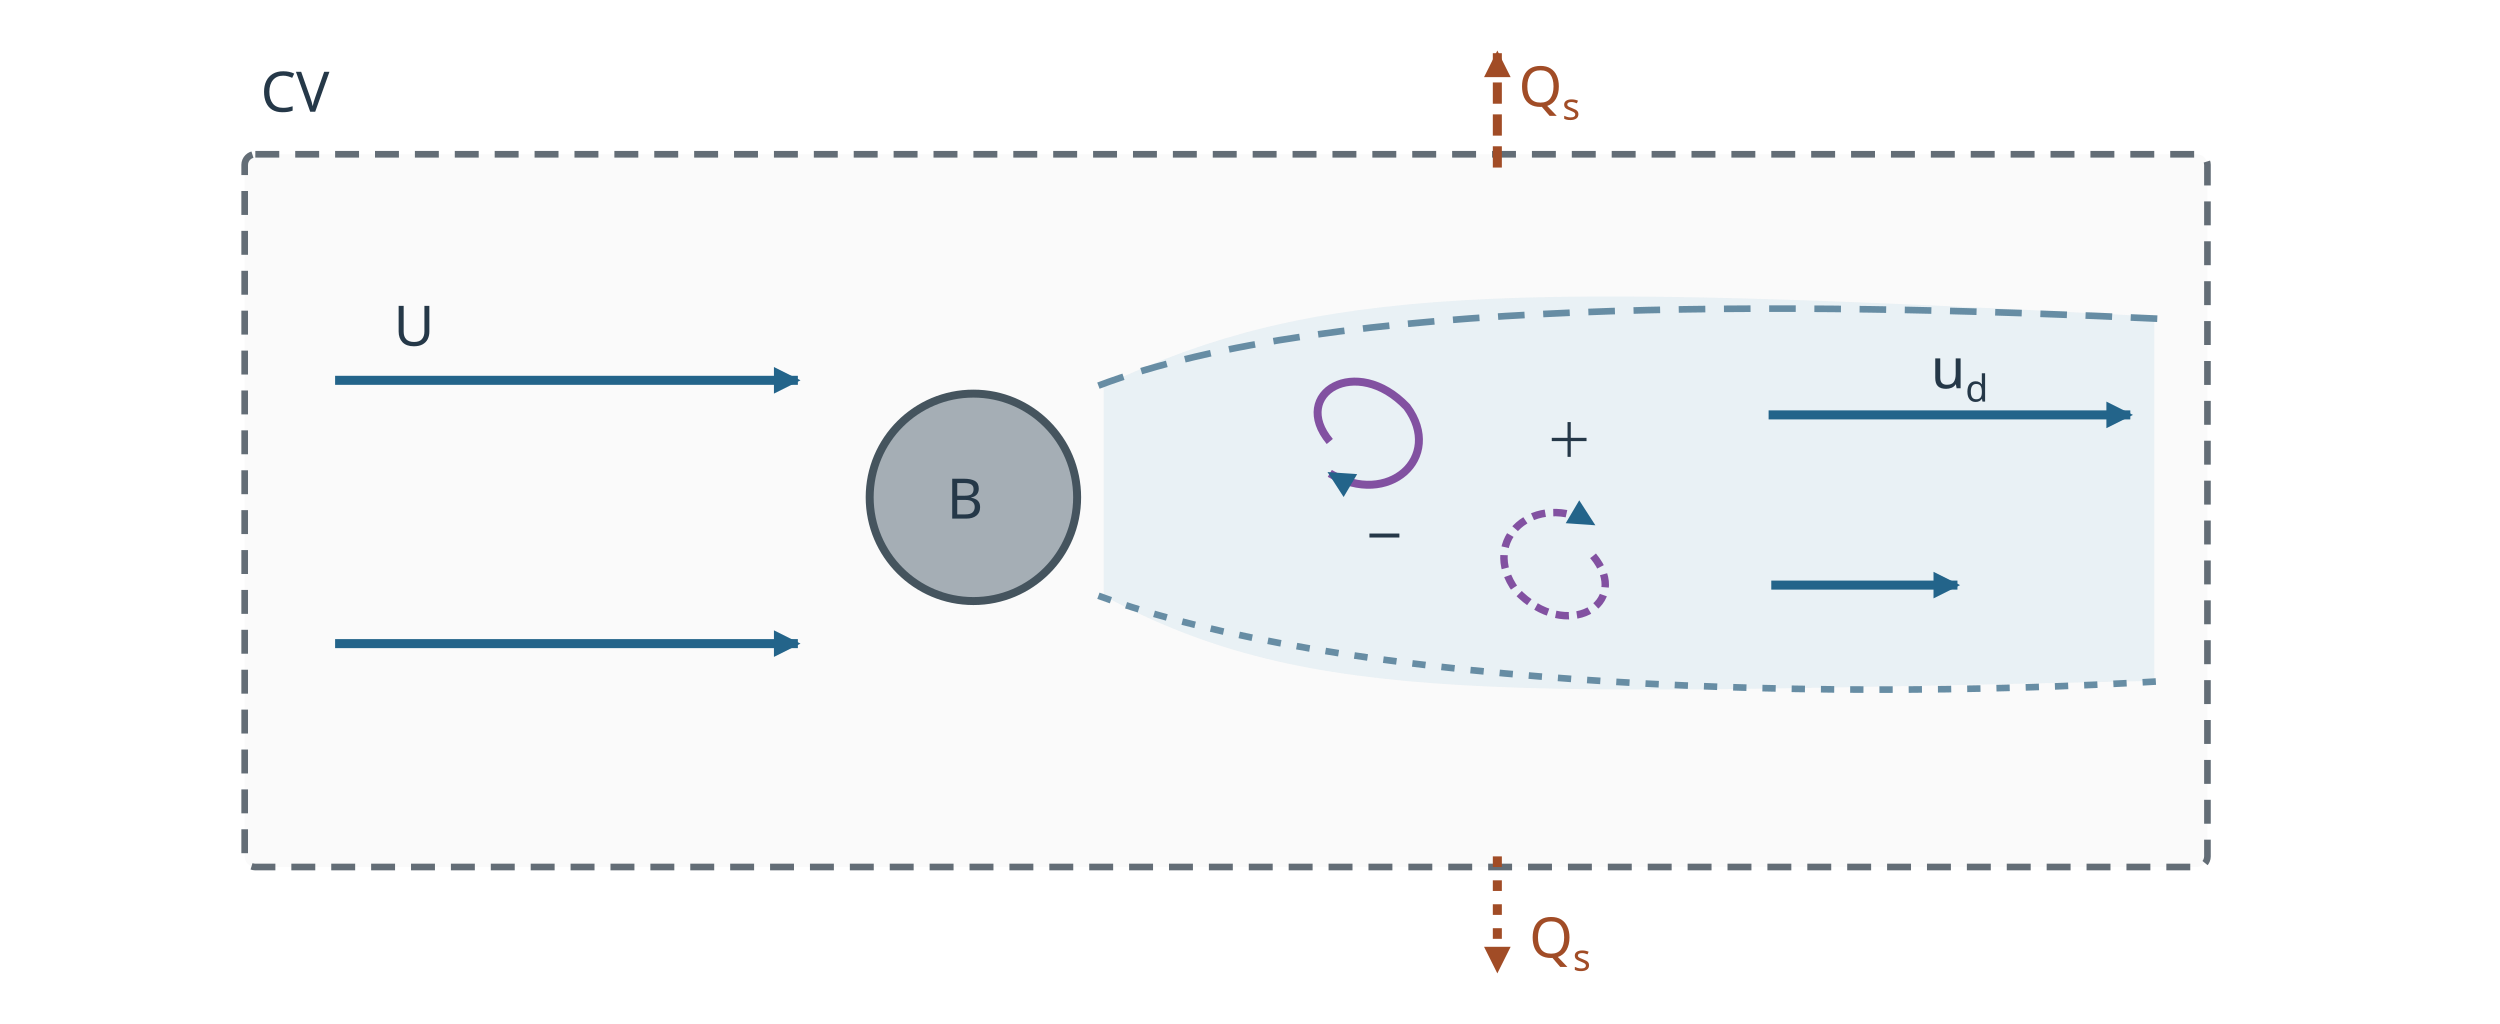
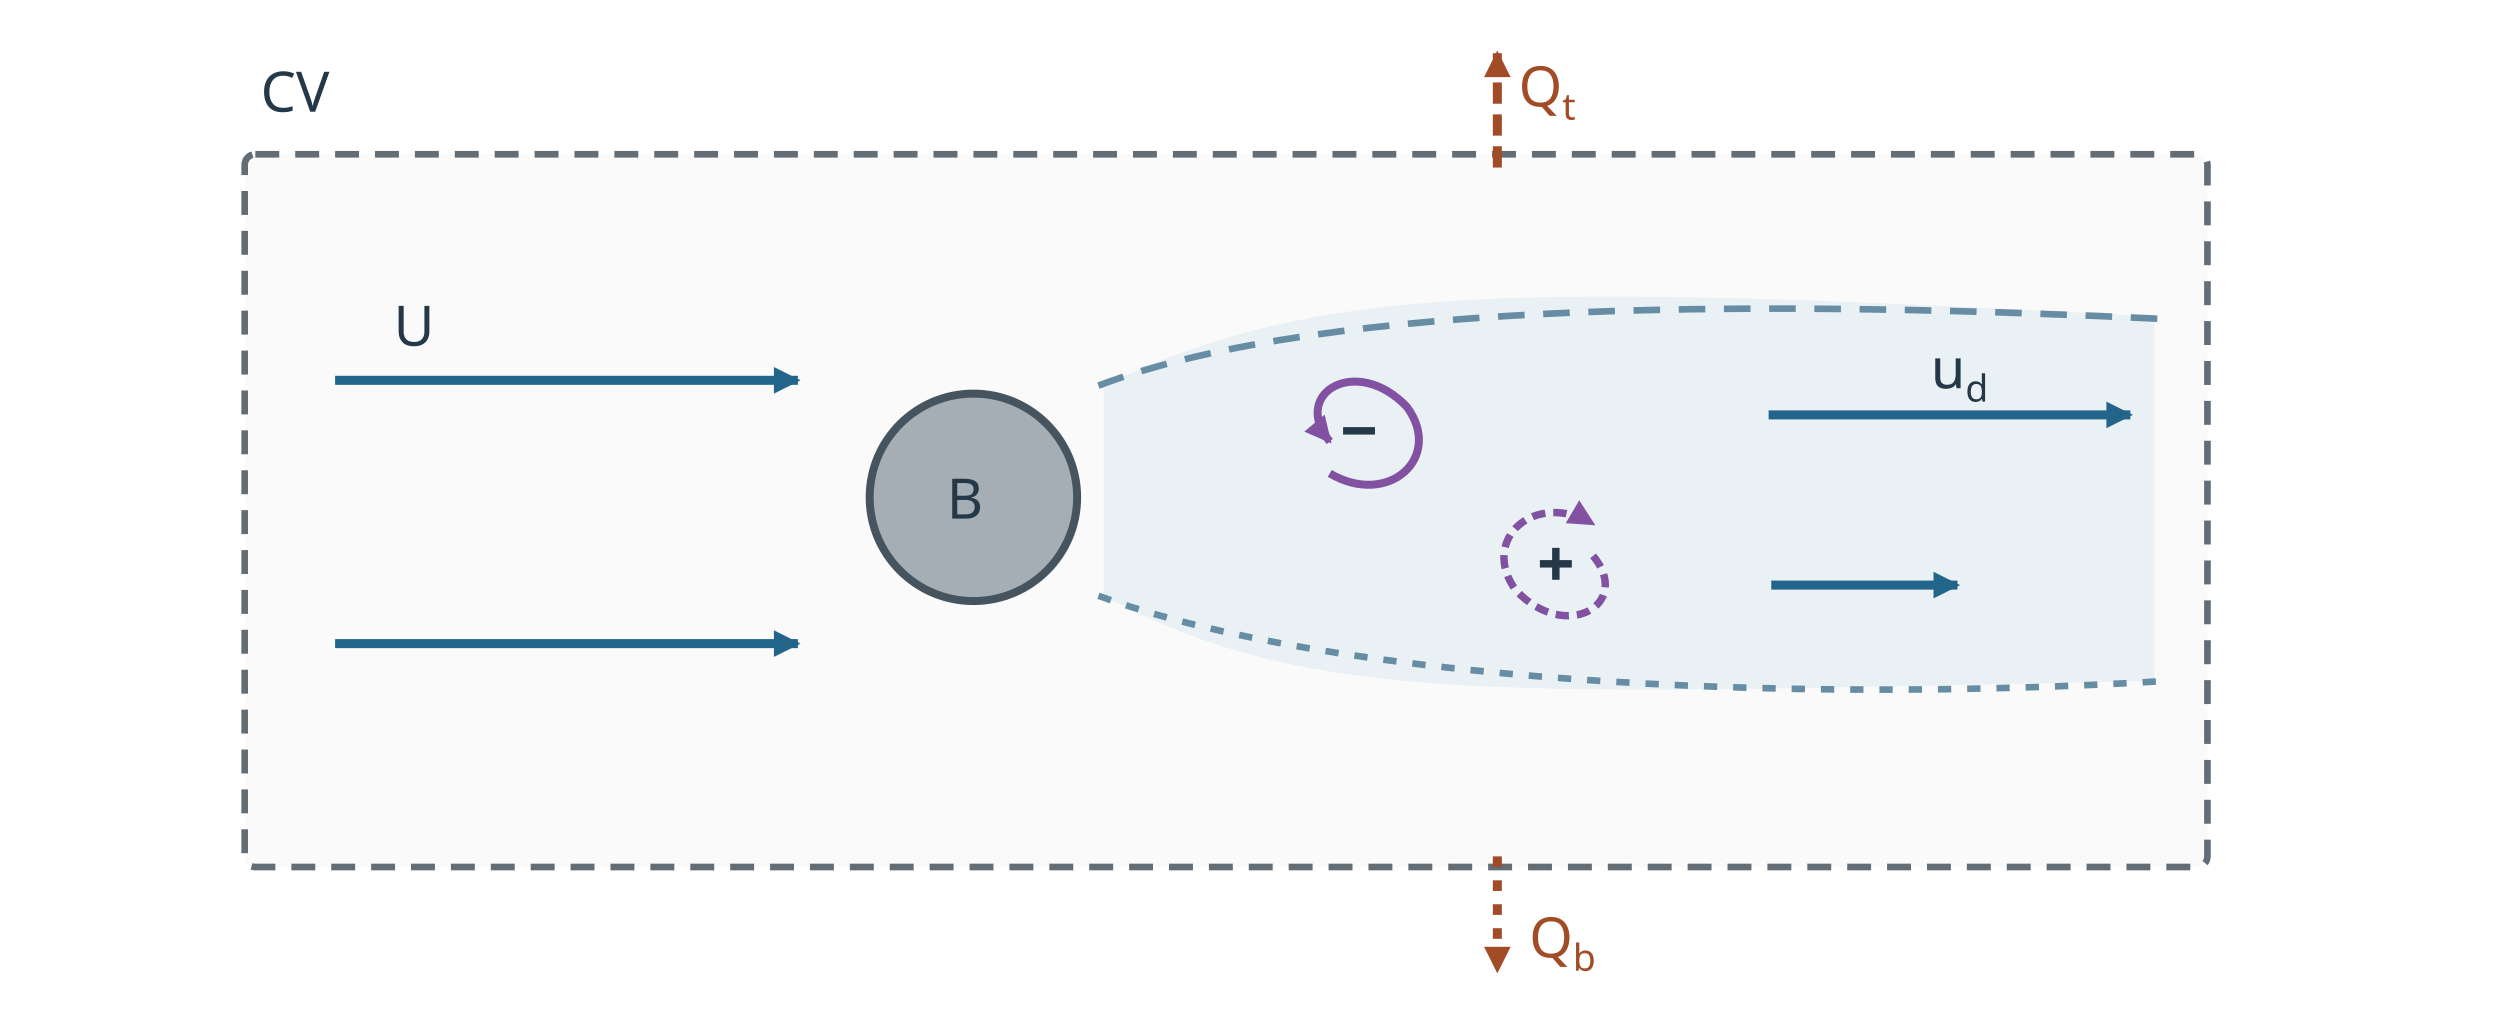
<svg xmlns="http://www.w3.org/2000/svg" viewBox="0 0 940 385" width="940" height="385" data-layout-lint="strict" role="img" aria-labelledby="title desc">
  <defs>
    <marker id="arr-blue" markerWidth="10" markerHeight="10" refX="9" refY="5" orient="auto" markerUnits="userSpaceOnUse">
      <path d="M 0 0 L 10 5 L 0 10 z" fill="#23648a" />
+     </marker>
+     <marker id="arr-purple" markerWidth="10" markerHeight="10" refX="9" refY="5" orient="auto" markerUnits="userSpaceOnUse">
+       <path d="M 0 0 L 10 5 L 0 10 z" fill="#8251a1" />
    </marker>
    <marker id="arr-orange" markerWidth="10" markerHeight="10" refX="9" refY="5" orient="auto" markerUnits="userSpaceOnUse">
      <path d="M 0 0 L 10 5 L 0 10 z" fill="#a14c26" />
    </marker>
  </defs>
  <rect x="92" y="58" width="738" height="268" rx="4" fill="#fafafa" stroke="#636d76" stroke-width="2.5" stroke-dasharray="9 6" />
  <path d="M 415 145 C 495 107, 565 106, 810 119 L 810 256 C 565 261, 493 266, 415 224 Z" fill="#e8f0f4" opacity="0.95" stroke="none" />
  <path d="M 413 145 C 500 112, 670 113, 815 120" fill="none" stroke="#678da4" stroke-width="2.5" stroke-dasharray="10 7" data-series-group="wake-edge" data-series-label="upper-edge" />
  <path d="M 413 224 C 500 256, 670 265, 815 256" fill="none" stroke="#678da4" stroke-width="2.5" stroke-dasharray="5 6" data-series-group="wake-edge" data-series-label="lower-edge" />
  <circle cx="366" cy="187" r="39" fill="#a5aeb5" stroke="#45545e" stroke-width="3" />
  <path d="M 126 143 H 300" fill="none" stroke="#23648a" stroke-width="3.4" marker-end="url(#arr-blue)" />
  <path d="M 126 242 H 300" fill="none" stroke="#23648a" stroke-width="3.4" marker-end="url(#arr-blue)" />
  <path d="M 665 156 H 801" fill="none" stroke="#23648a" stroke-width="3.4" marker-end="url(#arr-blue)" />
  <path d="M 666 220 H 736" fill="none" stroke="#23648a" stroke-width="3.4" marker-end="url(#arr-blue)" />
  <path d="M 563 63 V 20" fill="none" stroke="#a14c26" stroke-width="3.4" stroke-dasharray="8 4" marker-end="url(#arr-orange)" data-series-group="side-flux" data-series-label="upper-outflow" />
  <path d="M 563 322 V 365" fill="none" stroke="#a14c26" stroke-width="3.4" stroke-dasharray="4 5" marker-end="url(#arr-orange)" data-series-group="side-flux" data-series-label="lower-outflow" />
-   <path d="M 500 166 C 485 148, 510 133, 529 153 C 543 172, 522 191, 500 178" fill="none" stroke="#8251a1" stroke-width="3" marker-end="url(#arr-blue)" data-series-group="vortex-pair" data-series-label="upper-vortex" />
-   <path d="M 599 209 C 614 227, 589 242, 570 222 C 556 203, 577 184, 599 197" fill="none" stroke="#8251a1" stroke-width="2.8" stroke-dasharray="5 3" marker-end="url(#arr-blue)" data-series-group="vortex-pair" data-series-label="lower-vortex" />
+   <path d="M 500 178 C 522 191, 543 172, 529 153 C 510 133, 485 148, 500 166" fill="none" stroke="#8251a1" stroke-width="3" marker-end="url(#arr-purple)" data-series-group="vortex-pair" data-series-label="upper-vortex" />
+   <path d="M 599 209 C 614 227, 589 242, 570 222 C 556 203, 577 184, 599 197" fill="none" stroke="#8251a1" stroke-width="2.8" stroke-dasharray="5 3" marker-end="url(#arr-purple)" data-series-group="vortex-pair" data-series-label="lower-vortex" />
  <g fill="#253848" font-family="sans-serif" font-size="21">
    <text x="148" y="130">U</text>
    <text x="356" y="195">B</text>
    <text x="726" y="146">u<tspan dy="5" font-size="14">d</tspan>
    </text>
    <text x="98" y="42">CV</text>
-     <text x="571" y="40" fill="#a14c26">Q<tspan dy="5" font-size="14">s</tspan>
+     <text x="571" y="40" fill="#a14c26">Q<tspan dy="5" font-size="14">t</tspan>
    </text>
-     <text x="575" y="360" fill="#a14c26">Q<tspan dy="5" font-size="14">s</tspan>
+     <text x="575" y="360" fill="#a14c26">Q<tspan dy="5" font-size="14">b</tspan>
    </text>
-     <text x="513" y="207" font-size="18">−</text>
-     <text x="581" y="172" font-size="18">＋</text>
+     <path d="M 505 162 H 517" fill="none" stroke="#253848" stroke-width="2.8" />
+     <path d="M 579 212 H 591 M 585 206 V 218" fill="none" stroke="#253848" stroke-width="2.8" />
  </g>
</svg>
